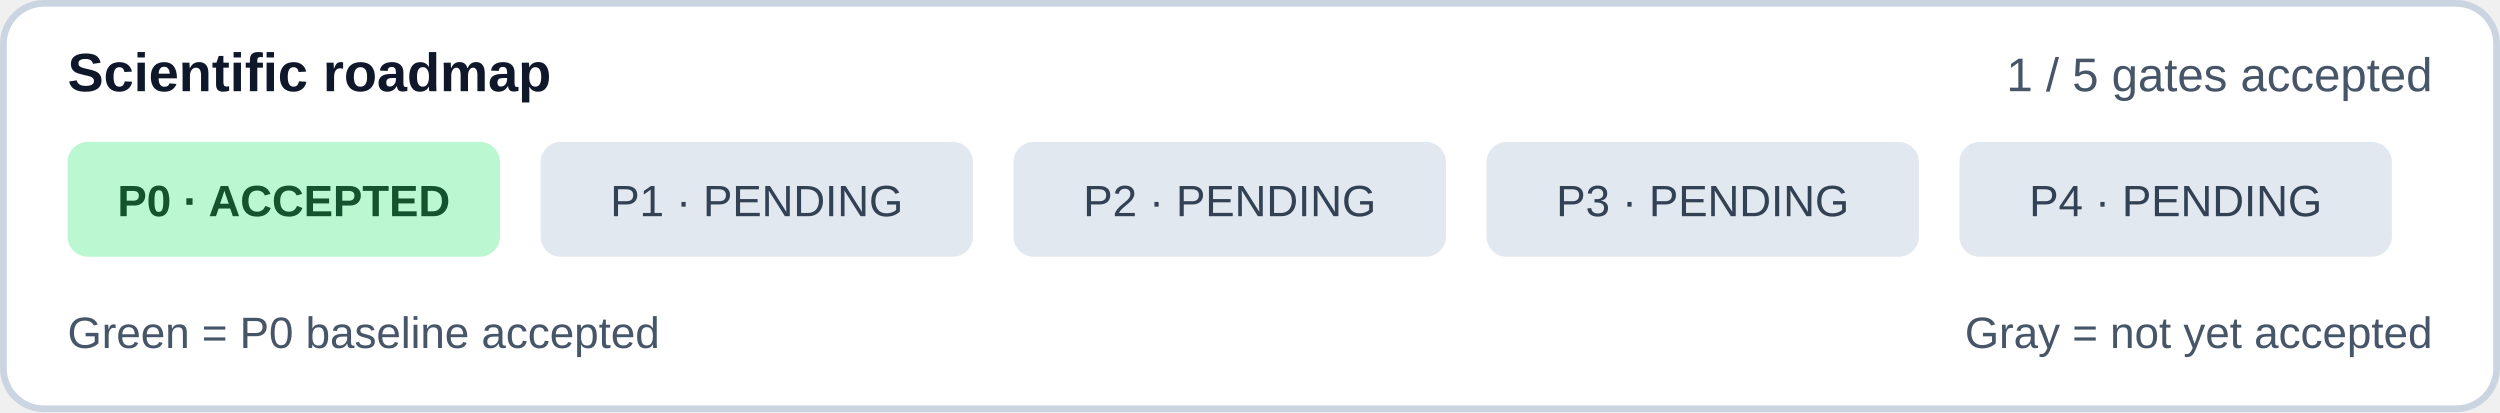
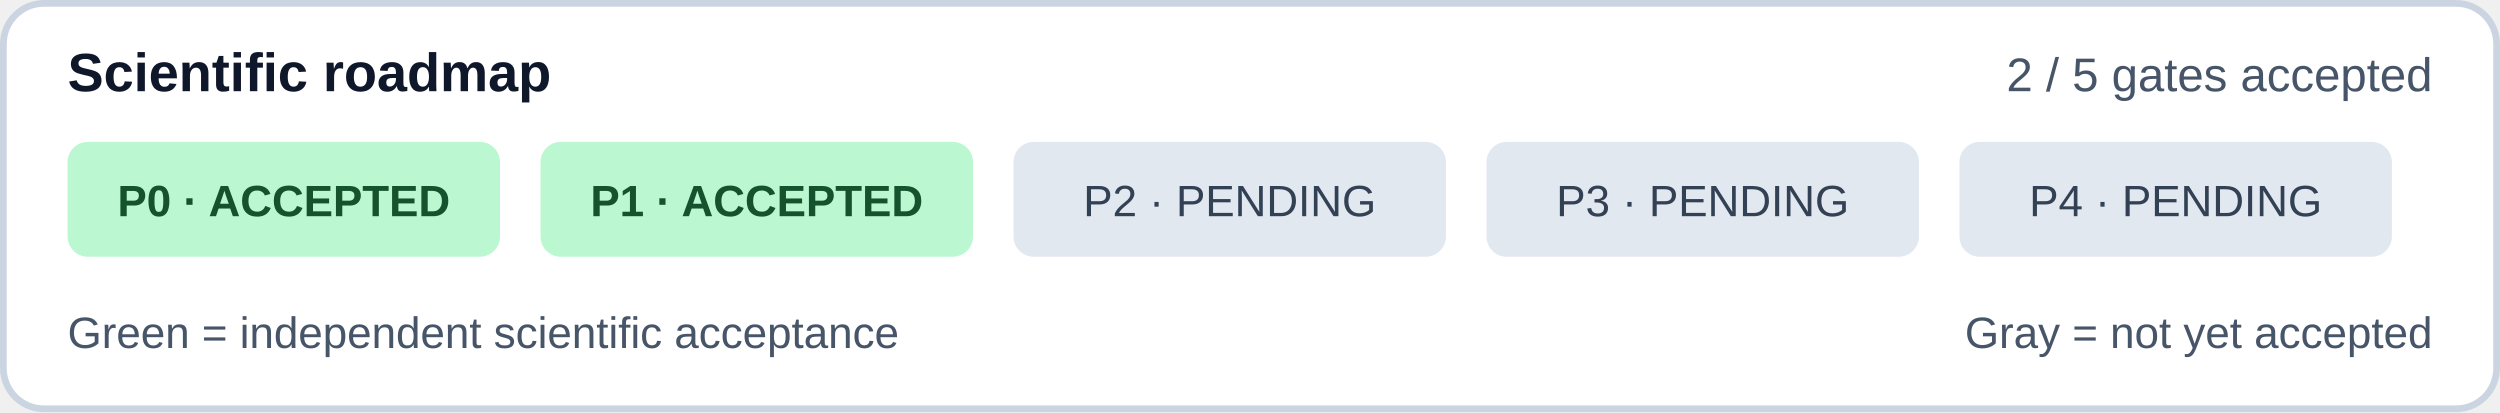
<svg xmlns="http://www.w3.org/2000/svg" width="740" height="122" viewBox="0 0 740 122" role="img" aria-labelledby="title description">
  <rect x="1" y="1" width="738" height="120" rx="12" fill="#ffffff" stroke="#cbd5e1" stroke-width="2" />
  <text x="20" y="27" font-family="Arial, Helvetica, sans-serif" font-size="16" font-weight="700" fill="#0f172a">Scientific roadmap</text>
-   <text x="720" y="27" text-anchor="end" font-family="Arial, Helvetica, sans-serif" font-size="14" fill="#475569">1 / 5 gates accepted</text>
+   <text x="720" y="27" text-anchor="end" font-family="Arial, Helvetica, sans-serif" font-size="14" fill="#475569">2 / 5 gates accepted</text>
  <rect x="20" y="42" width="128" height="34" rx="6" fill="#bbf7d0" />
-   <rect x="160" y="42" width="128" height="34" rx="6" fill="#e2e8f0" />
+   <rect x="160" y="42" width="128" height="34" rx="6" fill="#bbf7d0" />
  <rect x="300" y="42" width="128" height="34" rx="6" fill="#e2e8f0" />
  <rect x="440" y="42" width="128" height="34" rx="6" fill="#e2e8f0" />
  <rect x="580" y="42" width="128" height="34" rx="6" fill="#e2e8f0" />
  <text x="84" y="64" text-anchor="middle" font-family="Arial, Helvetica, sans-serif" font-size="13" font-weight="700" fill="#14532d">P0 · ACCEPTED</text>
-   <text x="224" y="64" text-anchor="middle" font-family="Arial, Helvetica, sans-serif" font-size="13" fill="#334155">P1 · PENDING</text>
+   <text x="224" y="64" text-anchor="middle" font-family="Arial, Helvetica, sans-serif" font-size="13" font-weight="700" fill="#14532d">P1 · ACCEPTED</text>
  <text x="364" y="64" text-anchor="middle" font-family="Arial, Helvetica, sans-serif" font-size="13" fill="#334155">P2 · PENDING</text>
  <text x="504" y="64" text-anchor="middle" font-family="Arial, Helvetica, sans-serif" font-size="13" fill="#334155">P3 · PENDING</text>
  <text x="644" y="64" text-anchor="middle" font-family="Arial, Helvetica, sans-serif" font-size="13" fill="#334155">P4 · PENDING</text>
-   <text x="20" y="103" font-family="Arial, Helvetica, sans-serif" font-size="13" fill="#475569">Green = P0 baseline accepted</text>
+   <text x="20" y="103" font-family="Arial, Helvetica, sans-serif" font-size="13" fill="#475569">Green = independent scientific acceptance</text>
  <text x="720" y="103" text-anchor="end" font-family="Arial, Helvetica, sans-serif" font-size="13" fill="#475569">Gray = not yet accepted</text>
</svg>
